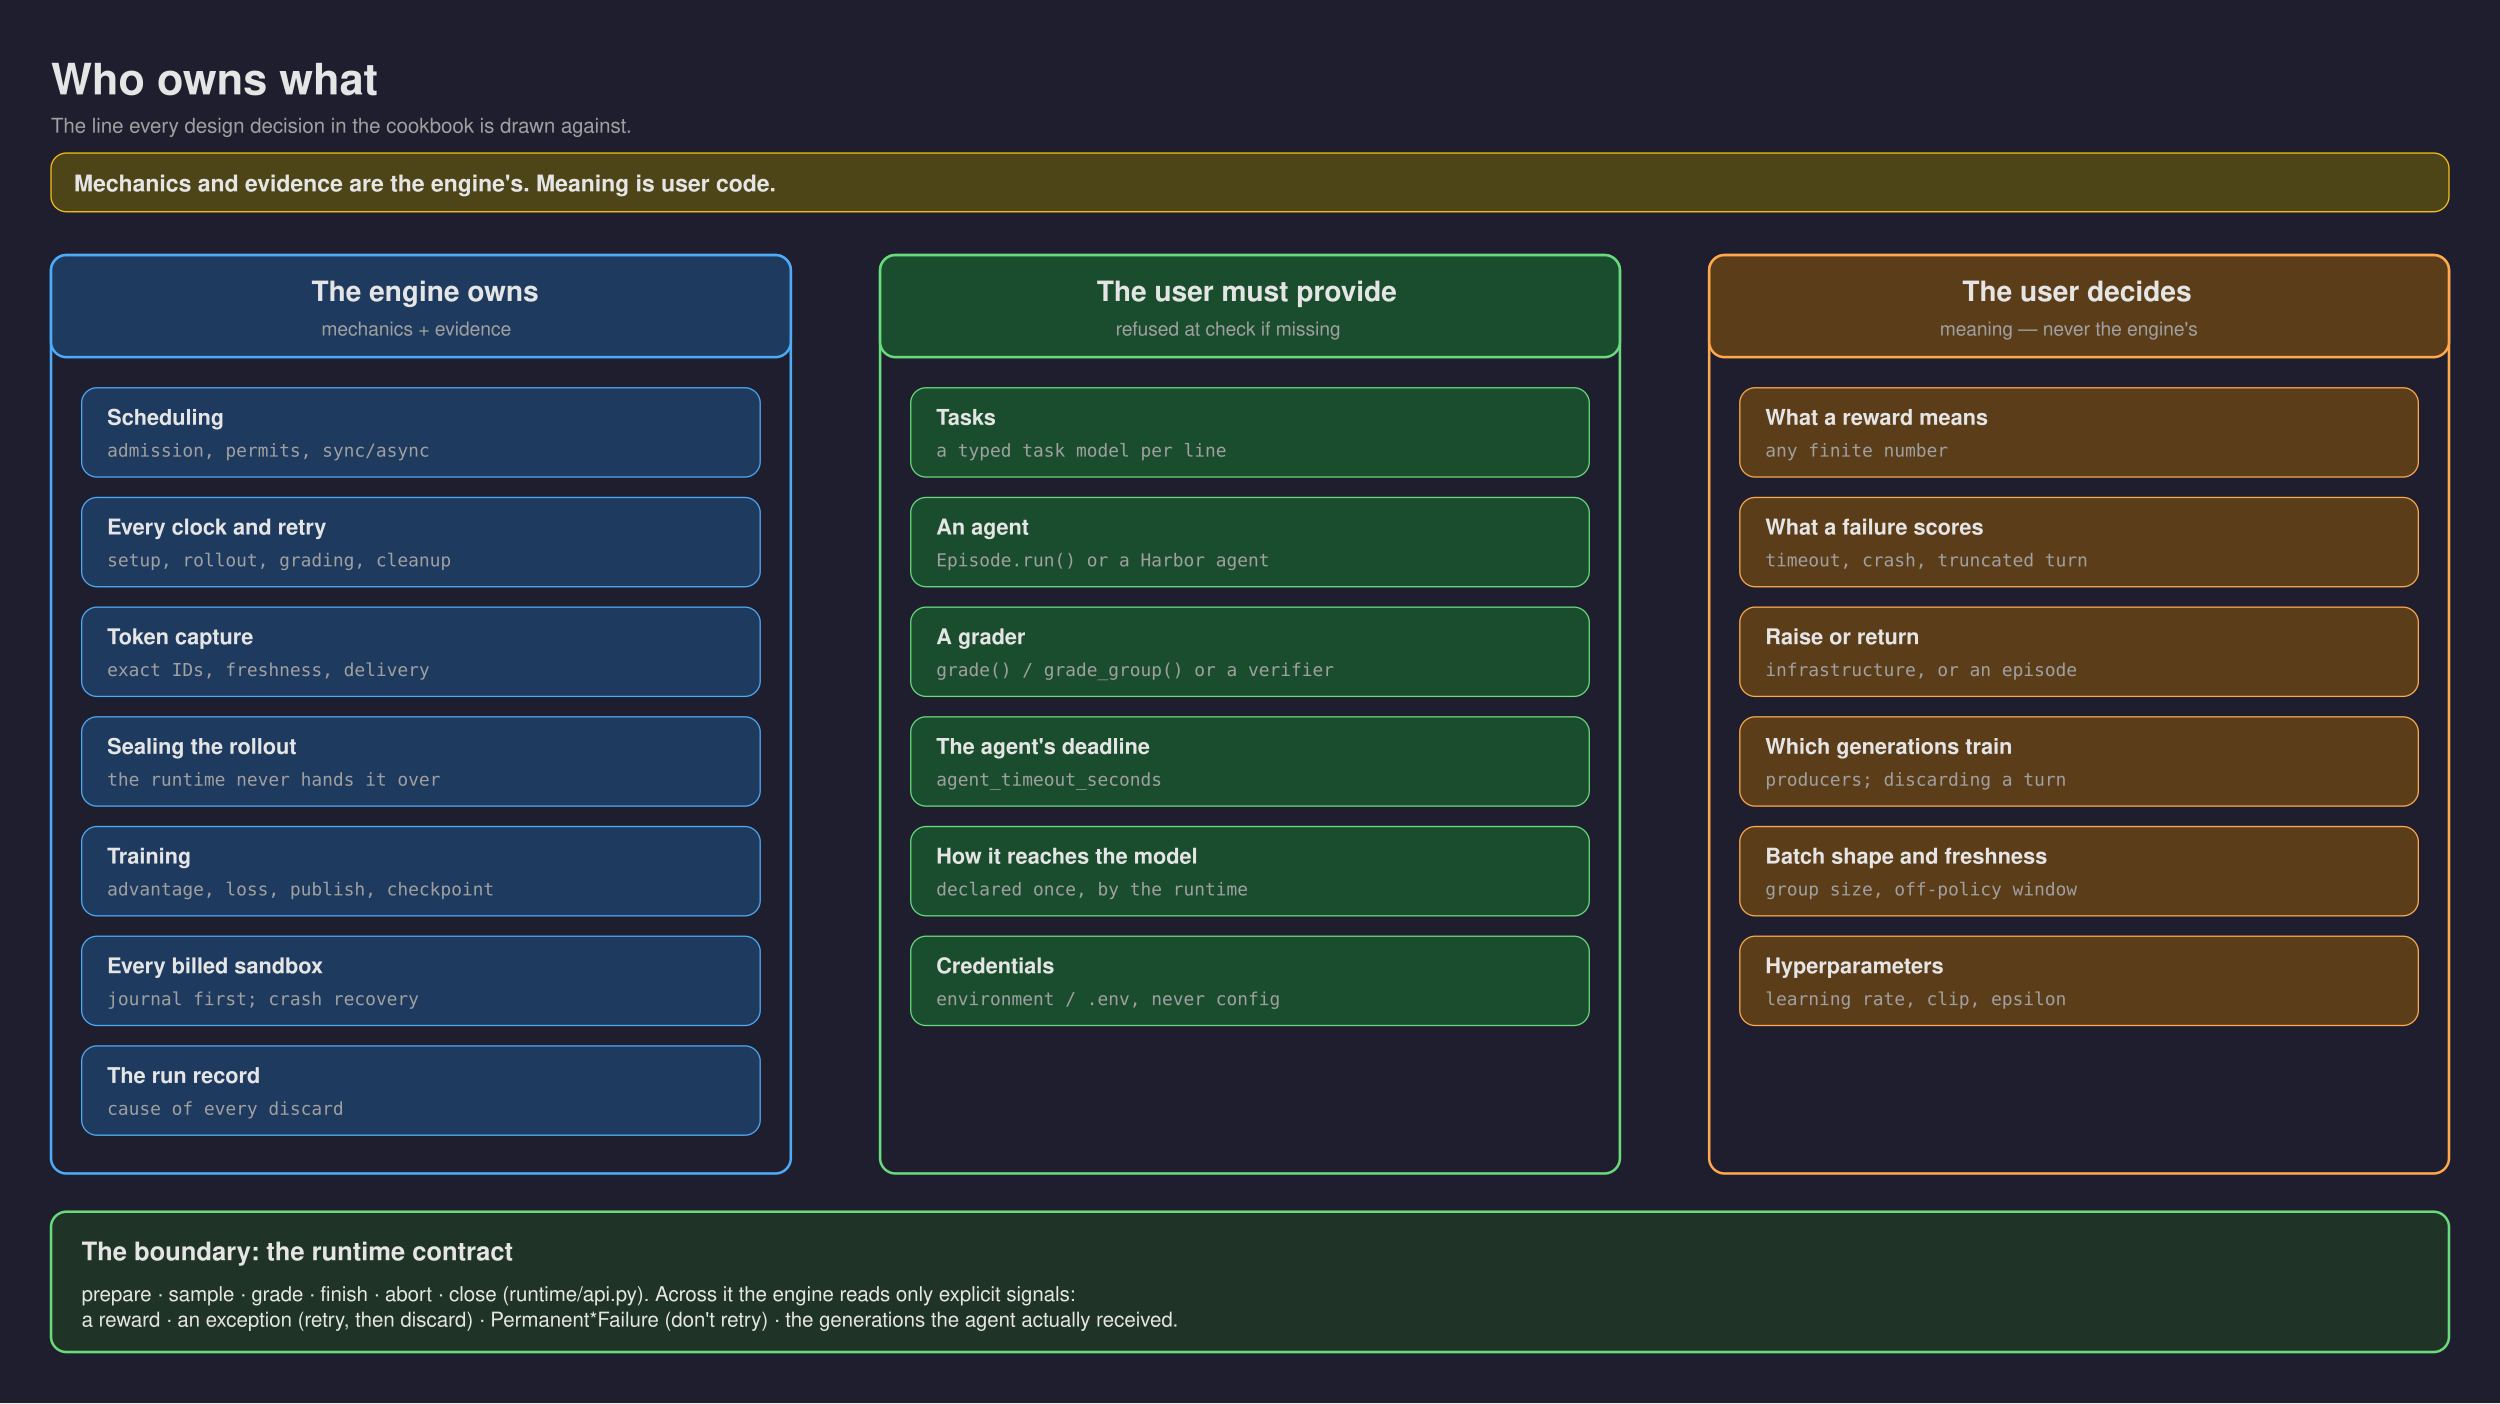
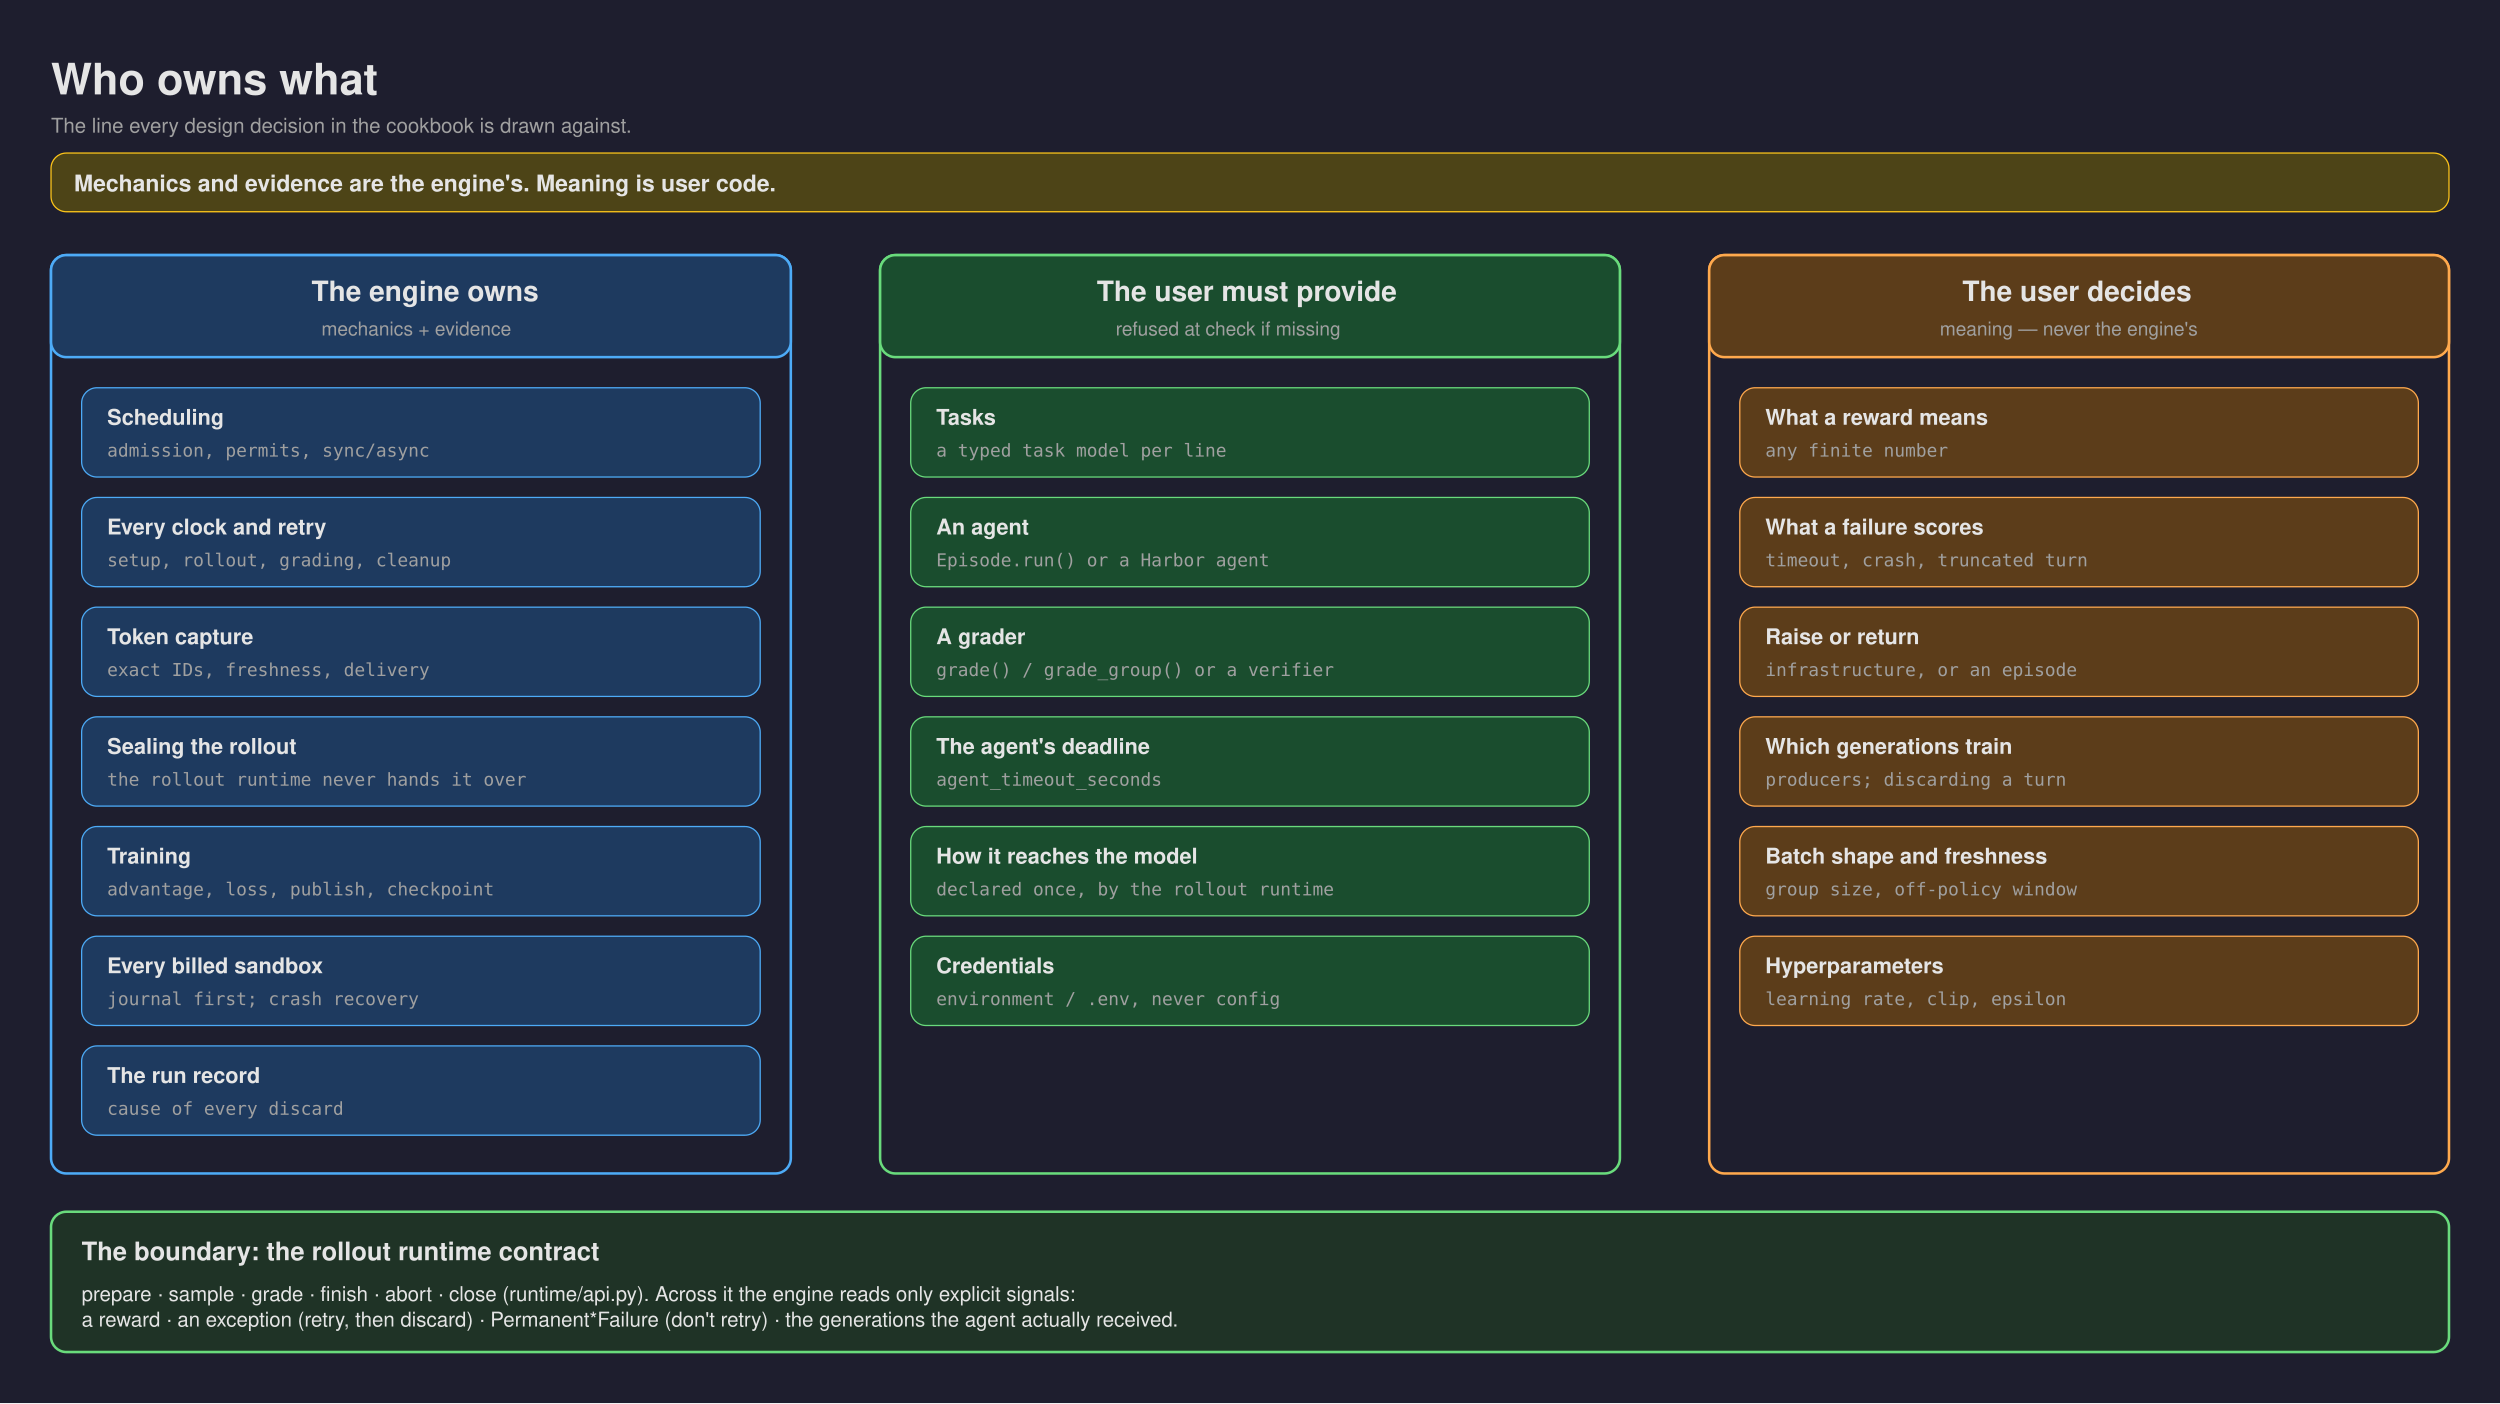
<svg xmlns="http://www.w3.org/2000/svg" viewBox="0 -20 1960 1100" width="1960" height="1100">
  <defs>
    <marker id="h" viewBox="0 0 10 10" refX="9" refY="5" markerWidth="7" markerHeight="7" orient="auto-start-reverse">
      <path d="M0,0 L10,5 L0,10 z" fill="context-stroke" />
    </marker>
  </defs>
  <rect x="0" y="-20" width="1960" height="1100" fill="#1e1e2e" />
  <text x="40" y="54.0" font-family="Helvetica, Arial" font-size="34" font-weight="bold" fill="#e5e5e5">Who owns what</text>
  <text x="40" y="84.0" font-family="Helvetica, Arial" font-size="16" font-weight="normal" fill="#a0a0a0">The line every design decision in the cookbook is drawn against.</text>
  <rect x="40" y="100" width="1880" height="46" rx="12" fill="#4d4417" fill-opacity="1.0" stroke="#fcc419" stroke-width="1" />
  <text x="58" y="130.0" font-family="Helvetica, Arial" font-size="18" font-weight="bold" fill="#e5e5e5">Mechanics and evidence are the engine's. Meaning is user code.</text>
  <rect x="40" y="180" width="580" height="720" rx="12" fill="#1e1e2e" fill-opacity="1.0" stroke="#4dabf7" stroke-width="2" />
  <rect x="40" y="180" width="580" height="80" rx="12" fill="#1e3a5f" fill-opacity="1.0" stroke="#4dabf7" stroke-width="2" />
  <text x="244.2" y="216.0" font-family="Helvetica, Arial" font-size="22" font-weight="bold" fill="#e5e5e5">The engine owns</text>
  <text x="252.0" y="243.0" font-family="Helvetica, Arial" font-size="15" font-weight="normal" fill="#a0a0a0">mechanics + evidence</text>
  <rect x="64" y="284" width="532" height="70" rx="12" fill="#1e3a5f" fill-opacity="1.0" stroke="#4dabf7" stroke-width="1" />
  <text x="84" y="313.0" font-family="Helvetica, Arial" font-size="17" font-weight="bold" fill="#e5e5e5">Scheduling</text>
  <text x="84" y="338.0" font-family="Menlo, monospace" font-size="14" font-weight="normal" fill="#a0a0a0">admission, permits, sync/async</text>
  <rect x="64" y="370" width="532" height="70" rx="12" fill="#1e3a5f" fill-opacity="1.0" stroke="#4dabf7" stroke-width="1" />
  <text x="84" y="399.0" font-family="Helvetica, Arial" font-size="17" font-weight="bold" fill="#e5e5e5">Every clock and retry</text>
  <text x="84" y="424.0" font-family="Menlo, monospace" font-size="14" font-weight="normal" fill="#a0a0a0">setup, rollout, grading, cleanup</text>
  <rect x="64" y="456" width="532" height="70" rx="12" fill="#1e3a5f" fill-opacity="1.0" stroke="#4dabf7" stroke-width="1" />
  <text x="84" y="485.0" font-family="Helvetica, Arial" font-size="17" font-weight="bold" fill="#e5e5e5">Token capture</text>
  <text x="84" y="510.0" font-family="Menlo, monospace" font-size="14" font-weight="normal" fill="#a0a0a0">exact IDs, freshness, delivery</text>
  <rect x="64" y="542" width="532" height="70" rx="12" fill="#1e3a5f" fill-opacity="1.0" stroke="#4dabf7" stroke-width="1" />
  <text x="84" y="571.0" font-family="Helvetica, Arial" font-size="17" font-weight="bold" fill="#e5e5e5">Sealing the rollout</text>
-   <text x="84" y="596.0" font-family="Menlo, monospace" font-size="14" font-weight="normal" fill="#a0a0a0">the runtime never hands it over</text>
+   <text x="84" y="596.0" font-family="Menlo, monospace" font-size="14" font-weight="normal" fill="#a0a0a0">the rollout runtime never hands it over</text>
  <rect x="64" y="628" width="532" height="70" rx="12" fill="#1e3a5f" fill-opacity="1.0" stroke="#4dabf7" stroke-width="1" />
  <text x="84" y="657.0" font-family="Helvetica, Arial" font-size="17" font-weight="bold" fill="#e5e5e5">Training</text>
  <text x="84" y="682.0" font-family="Menlo, monospace" font-size="14" font-weight="normal" fill="#a0a0a0">advantage, loss, publish, checkpoint</text>
  <rect x="64" y="714" width="532" height="70" rx="12" fill="#1e3a5f" fill-opacity="1.0" stroke="#4dabf7" stroke-width="1" />
  <text x="84" y="743.0" font-family="Helvetica, Arial" font-size="17" font-weight="bold" fill="#e5e5e5">Every billed sandbox</text>
  <text x="84" y="768.0" font-family="Menlo, monospace" font-size="14" font-weight="normal" fill="#a0a0a0">journal first; crash recovery</text>
  <rect x="64" y="800" width="532" height="70" rx="12" fill="#1e3a5f" fill-opacity="1.0" stroke="#4dabf7" stroke-width="1" />
  <text x="84" y="829.0" font-family="Helvetica, Arial" font-size="17" font-weight="bold" fill="#e5e5e5">The run record</text>
  <text x="84" y="854.0" font-family="Menlo, monospace" font-size="14" font-weight="normal" fill="#a0a0a0">cause of every discard</text>
  <rect x="690" y="180" width="580" height="720" rx="12" fill="#1e1e2e" fill-opacity="1.0" stroke="#69db7c" stroke-width="2" />
  <rect x="690" y="180" width="580" height="80" rx="12" fill="#1a4d2e" fill-opacity="1.0" stroke="#69db7c" stroke-width="2" />
  <text x="859.88" y="216.0" font-family="Helvetica, Arial" font-size="22" font-weight="bold" fill="#e5e5e5">The user must provide</text>
  <text x="874.7" y="243.0" font-family="Helvetica, Arial" font-size="15" font-weight="normal" fill="#a0a0a0">refused at check if missing</text>
  <rect x="714" y="284" width="532" height="70" rx="12" fill="#1a4d2e" fill-opacity="1.0" stroke="#69db7c" stroke-width="1" />
  <text x="734" y="313.0" font-family="Helvetica, Arial" font-size="17" font-weight="bold" fill="#e5e5e5">Tasks</text>
  <text x="734" y="338.0" font-family="Menlo, monospace" font-size="14" font-weight="normal" fill="#a0a0a0">a typed task model per line</text>
  <rect x="714" y="370" width="532" height="70" rx="12" fill="#1a4d2e" fill-opacity="1.0" stroke="#69db7c" stroke-width="1" />
  <text x="734" y="399.0" font-family="Helvetica, Arial" font-size="17" font-weight="bold" fill="#e5e5e5">An agent</text>
  <text x="734" y="424.0" font-family="Menlo, monospace" font-size="14" font-weight="normal" fill="#a0a0a0">Episode.run() or a Harbor agent</text>
  <rect x="714" y="456" width="532" height="70" rx="12" fill="#1a4d2e" fill-opacity="1.0" stroke="#69db7c" stroke-width="1" />
  <text x="734" y="485.0" font-family="Helvetica, Arial" font-size="17" font-weight="bold" fill="#e5e5e5">A grader</text>
  <text x="734" y="510.0" font-family="Menlo, monospace" font-size="14" font-weight="normal" fill="#a0a0a0">grade() / grade_group() or a verifier</text>
  <rect x="714" y="542" width="532" height="70" rx="12" fill="#1a4d2e" fill-opacity="1.0" stroke="#69db7c" stroke-width="1" />
  <text x="734" y="571.0" font-family="Helvetica, Arial" font-size="17" font-weight="bold" fill="#e5e5e5">The agent's deadline</text>
  <text x="734" y="596.0" font-family="Menlo, monospace" font-size="14" font-weight="normal" fill="#a0a0a0">agent_timeout_seconds</text>
  <rect x="714" y="628" width="532" height="70" rx="12" fill="#1a4d2e" fill-opacity="1.0" stroke="#69db7c" stroke-width="1" />
  <text x="734" y="657.0" font-family="Helvetica, Arial" font-size="17" font-weight="bold" fill="#e5e5e5">How it reaches the model</text>
-   <text x="734" y="682.0" font-family="Menlo, monospace" font-size="14" font-weight="normal" fill="#a0a0a0">declared once, by the runtime</text>
+   <text x="734" y="682.0" font-family="Menlo, monospace" font-size="14" font-weight="normal" fill="#a0a0a0">declared once, by the rollout runtime</text>
  <rect x="714" y="714" width="532" height="70" rx="12" fill="#1a4d2e" fill-opacity="1.0" stroke="#69db7c" stroke-width="1" />
  <text x="734" y="743.0" font-family="Helvetica, Arial" font-size="17" font-weight="bold" fill="#e5e5e5">Credentials</text>
  <text x="734" y="768.0" font-family="Menlo, monospace" font-size="14" font-weight="normal" fill="#a0a0a0">environment / .env, never config</text>
  <rect x="1340" y="180" width="580" height="720" rx="12" fill="#1e1e2e" fill-opacity="1.0" stroke="#ffa94d" stroke-width="2" />
  <rect x="1340" y="180" width="580" height="80" rx="12" fill="#5c3d1a" fill-opacity="1.0" stroke="#ffa94d" stroke-width="2" />
  <text x="1538.48" y="216.0" font-family="Helvetica, Arial" font-size="22" font-weight="bold" fill="#e5e5e5">The user decides</text>
  <text x="1520.8" y="243.0" font-family="Helvetica, Arial" font-size="15" font-weight="normal" fill="#a0a0a0">meaning — never the engine's</text>
  <rect x="1364" y="284" width="532" height="70" rx="12" fill="#5c3d1a" fill-opacity="1.0" stroke="#ffa94d" stroke-width="1" />
  <text x="1384" y="313.0" font-family="Helvetica, Arial" font-size="17" font-weight="bold" fill="#e5e5e5">What a reward means</text>
  <text x="1384" y="338.0" font-family="Menlo, monospace" font-size="14" font-weight="normal" fill="#a0a0a0">any finite number</text>
  <rect x="1364" y="370" width="532" height="70" rx="12" fill="#5c3d1a" fill-opacity="1.0" stroke="#ffa94d" stroke-width="1" />
  <text x="1384" y="399.0" font-family="Helvetica, Arial" font-size="17" font-weight="bold" fill="#e5e5e5">What a failure scores</text>
  <text x="1384" y="424.0" font-family="Menlo, monospace" font-size="14" font-weight="normal" fill="#a0a0a0">timeout, crash, truncated turn</text>
  <rect x="1364" y="456" width="532" height="70" rx="12" fill="#5c3d1a" fill-opacity="1.0" stroke="#ffa94d" stroke-width="1" />
  <text x="1384" y="485.0" font-family="Helvetica, Arial" font-size="17" font-weight="bold" fill="#e5e5e5">Raise or return</text>
  <text x="1384" y="510.0" font-family="Menlo, monospace" font-size="14" font-weight="normal" fill="#a0a0a0">infrastructure, or an episode</text>
  <rect x="1364" y="542" width="532" height="70" rx="12" fill="#5c3d1a" fill-opacity="1.0" stroke="#ffa94d" stroke-width="1" />
  <text x="1384" y="571.0" font-family="Helvetica, Arial" font-size="17" font-weight="bold" fill="#e5e5e5">Which generations train</text>
  <text x="1384" y="596.0" font-family="Menlo, monospace" font-size="14" font-weight="normal" fill="#a0a0a0">producers; discarding a turn</text>
  <rect x="1364" y="628" width="532" height="70" rx="12" fill="#5c3d1a" fill-opacity="1.0" stroke="#ffa94d" stroke-width="1" />
  <text x="1384" y="657.0" font-family="Helvetica, Arial" font-size="17" font-weight="bold" fill="#e5e5e5">Batch shape and freshness</text>
  <text x="1384" y="682.0" font-family="Menlo, monospace" font-size="14" font-weight="normal" fill="#a0a0a0">group size, off-policy window</text>
  <rect x="1364" y="714" width="532" height="70" rx="12" fill="#5c3d1a" fill-opacity="1.0" stroke="#ffa94d" stroke-width="1" />
  <text x="1384" y="743.0" font-family="Helvetica, Arial" font-size="17" font-weight="bold" fill="#e5e5e5">Hyperparameters</text>
  <text x="1384" y="768.0" font-family="Menlo, monospace" font-size="14" font-weight="normal" fill="#a0a0a0">learning rate, clip, epsilon</text>
  <rect x="40" y="930" width="1880" height="110" rx="12" fill="#1f3326" fill-opacity="1.0" stroke="#69db7c" stroke-width="2" />
-   <text x="64" y="968.0" font-family="Helvetica, Arial" font-size="20" font-weight="bold" fill="#e5e5e5">The boundary: the runtime contract</text>
+   <text x="64" y="968.0" font-family="Helvetica, Arial" font-size="20" font-weight="bold" fill="#e5e5e5">The boundary: the rollout runtime contract</text>
  <text x="64" y="1000.0" font-family="Helvetica, Arial" font-size="16" font-weight="normal" fill="#e5e5e5">prepare · sample · grade · finish · abort · close  (runtime/api.py). Across it the engine reads only explicit signals:</text>
  <text x="64" y="1020.0" font-family="Helvetica, Arial" font-size="16" font-weight="normal" fill="#e5e5e5">a reward · an exception (retry, then discard) · Permanent*Failure (don't retry) · the generations the agent actually received.</text>
</svg>
